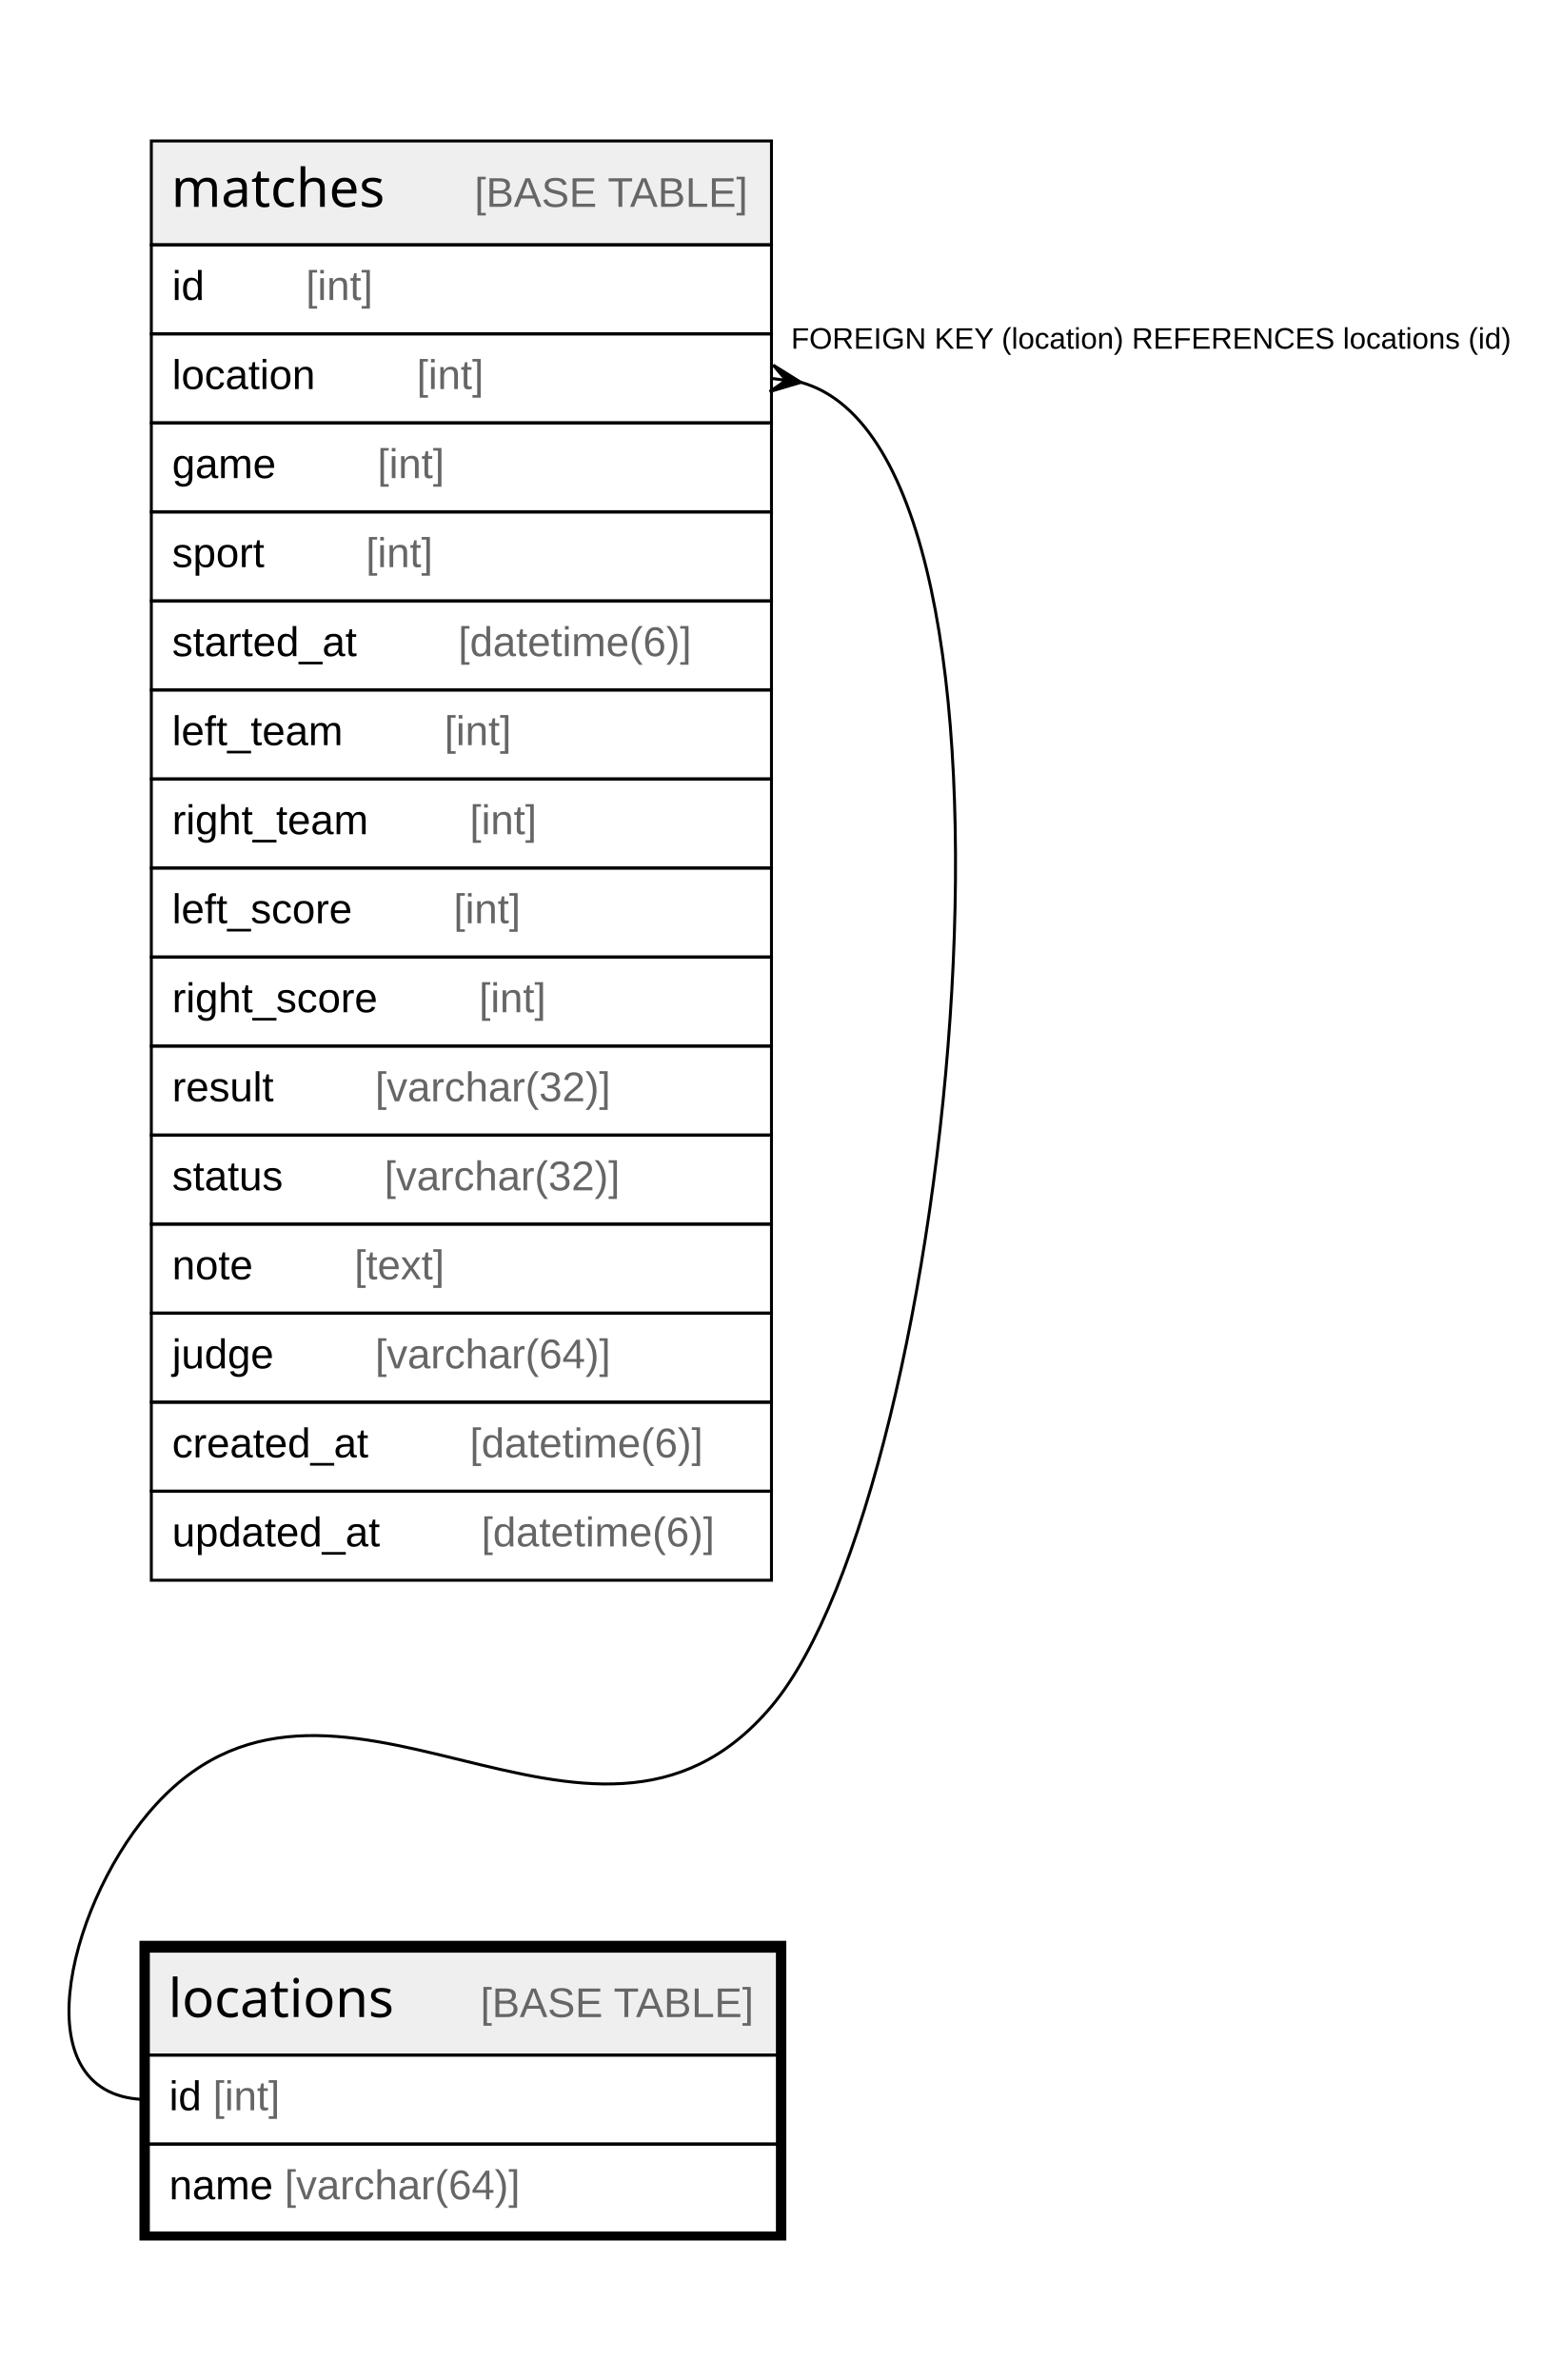
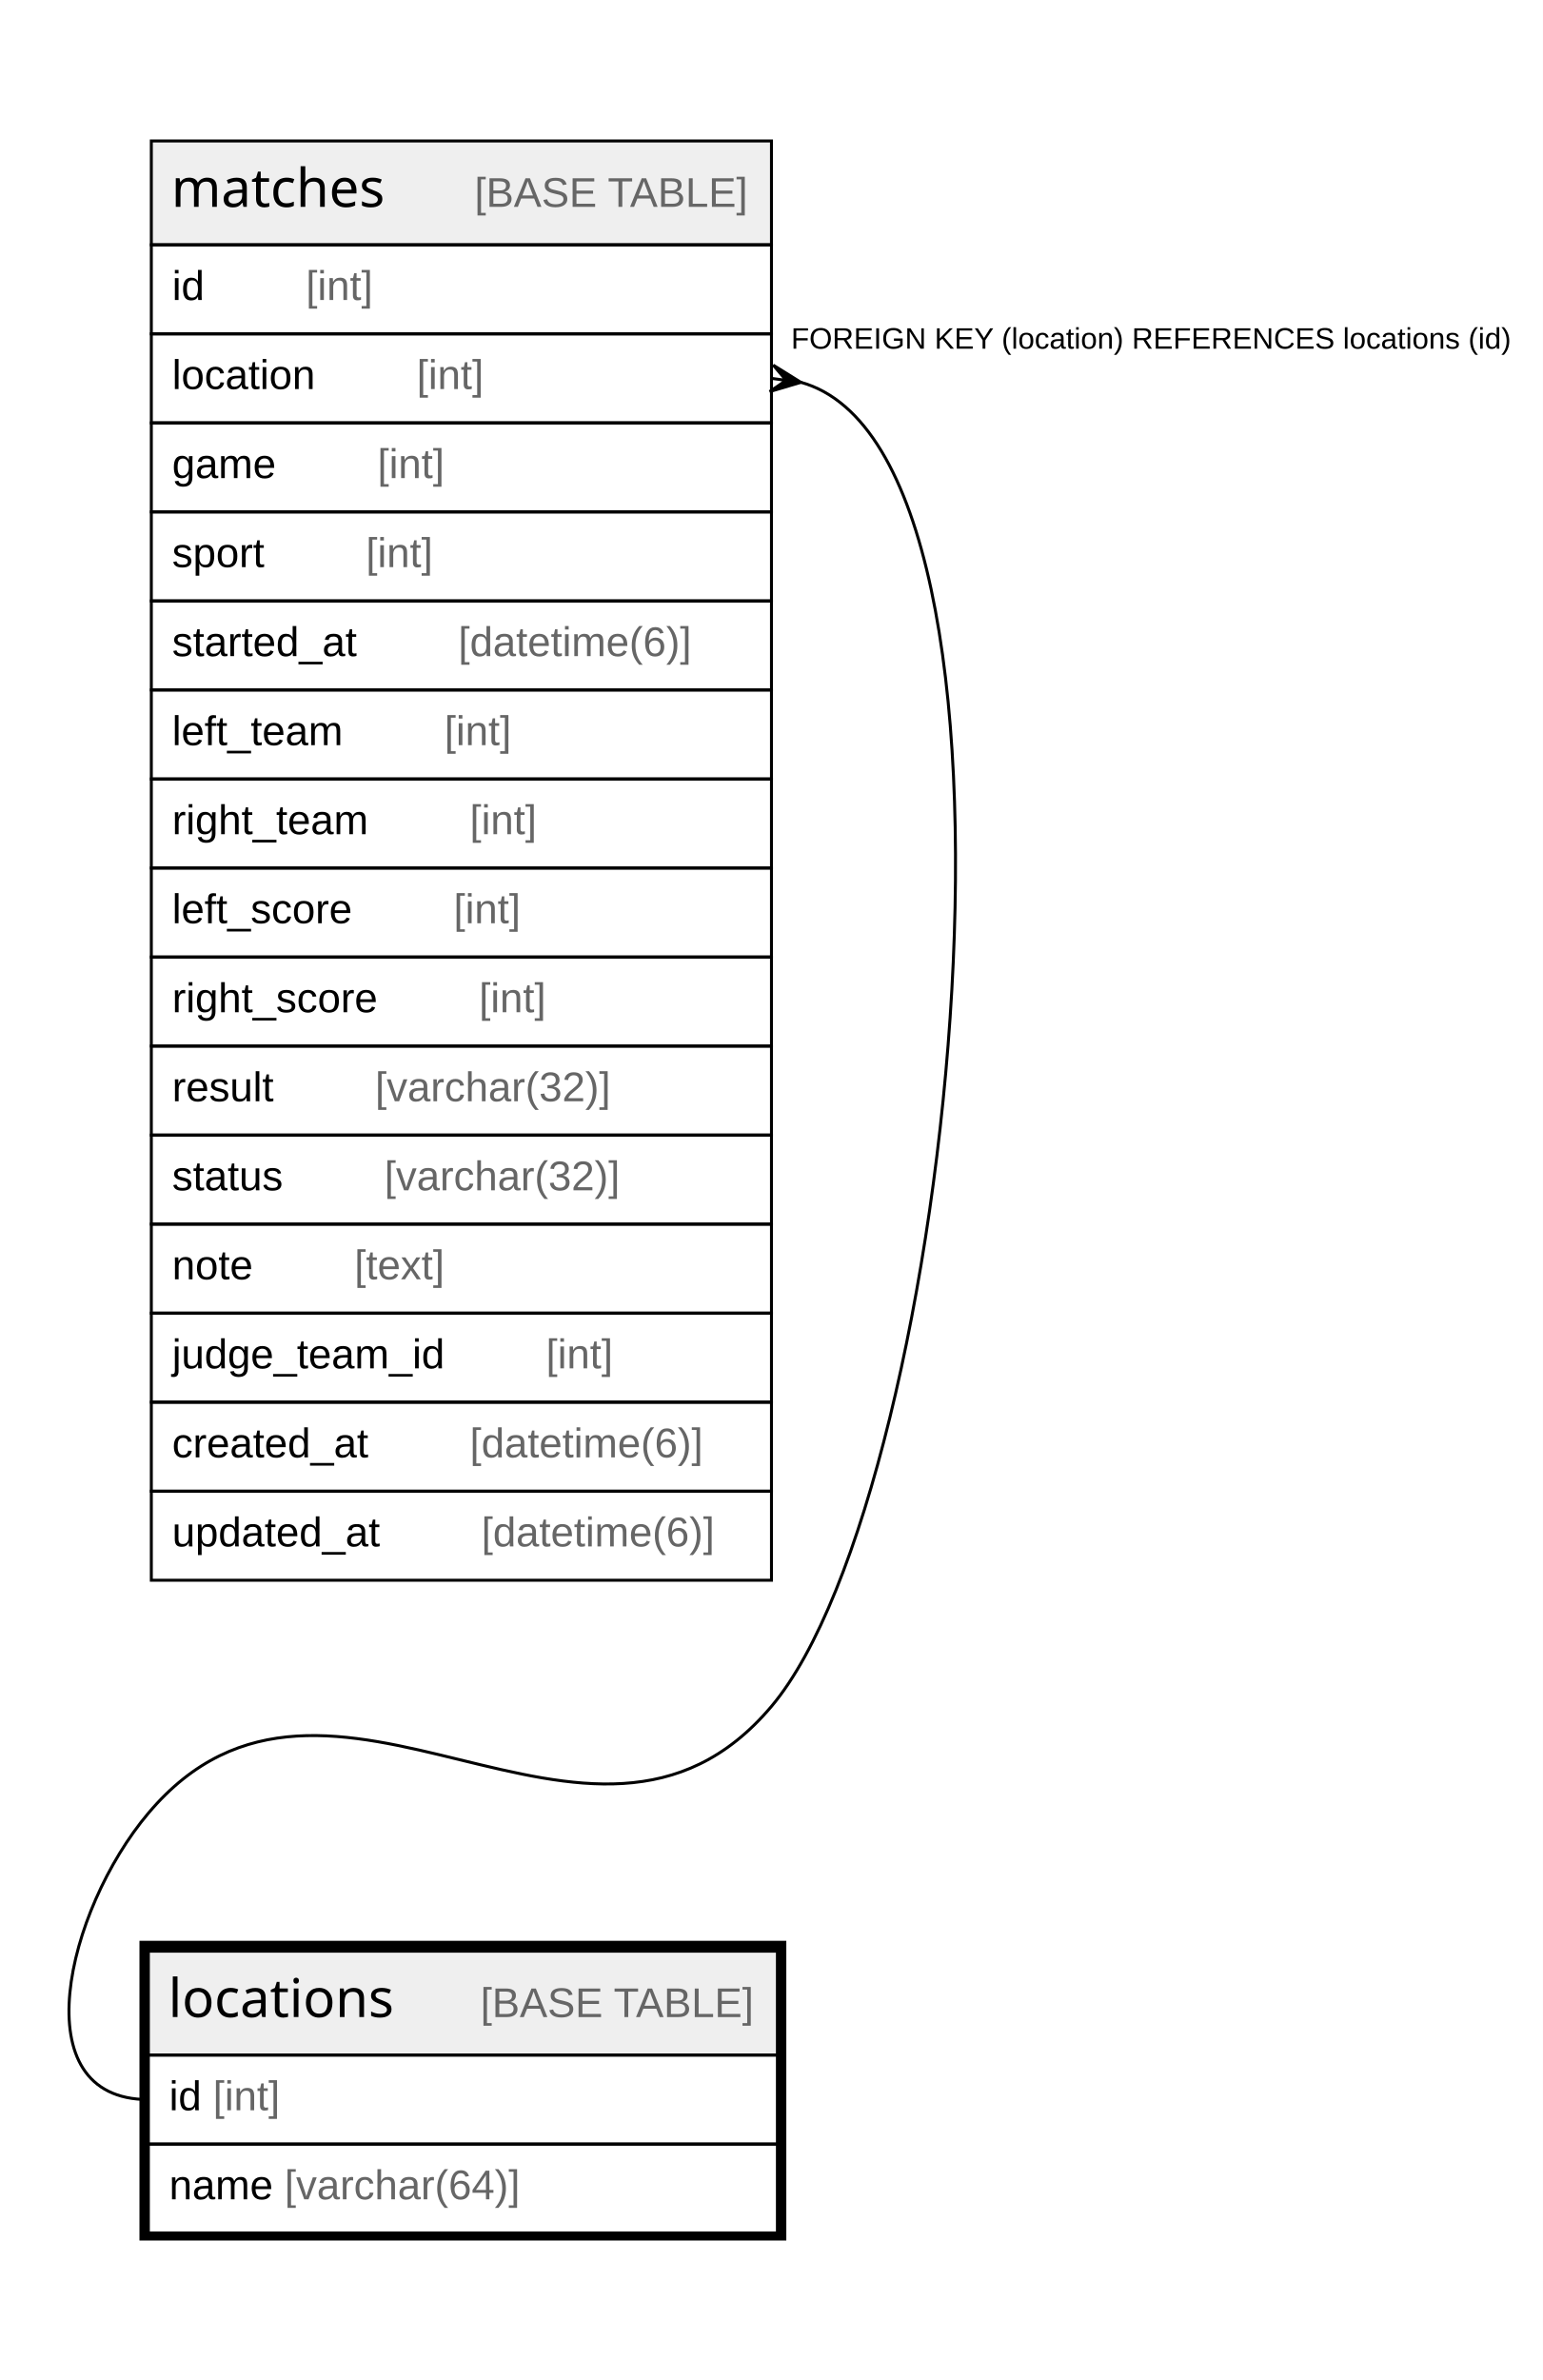
<svg xmlns="http://www.w3.org/2000/svg" width="520pt" height="802pt" viewBox="0.00 0.00 520.00 802.00">
  <g id="graph0" class="graph" transform="scale(1 1) rotate(0) translate(4 798)">
    <polygon fill="#ffffff" stroke="transparent" points="-4,4 -4,-798 516,-798 516,4 -4,4" />
    <g id="node1" class="node">
      <polygon fill="#efefef" stroke="transparent" points="46,-105.5 46,-140.5 258,-140.5 258,-105.5 46,-105.5" />
      <polygon fill="none" stroke="#000000" points="46,-105.5 46,-140.5 258,-140.5 258,-105.5 46,-105.5" />
      <text text-anchor="start" x="52.708" y="-118.3" font-family="Arial Bold" font-size="18.00" fill="#000000">locations</text>
      <text text-anchor="start" x="123.724" y="-118.3" font-family="Arial" font-size="14.00" fill="#000000">    </text>
      <text text-anchor="start" x="157.929" y="-118.3" font-family="Arial" font-size="14.00" fill="#666666">[BASE TABLE]</text>
      <polygon fill="none" stroke="#000000" points="46,-75.5 46,-105.5 258,-105.5 258,-75.5 46,-75.5" />
      <text text-anchor="start" x="53" y="-86.9" font-family="Arial" font-size="14.00" fill="#000000">id </text>
      <text text-anchor="start" x="67.78" y="-86.9" font-family="Arial" font-size="14.00" fill="#666666">[int]</text>
      <polygon fill="none" stroke="#000000" points="46,-45.5 46,-75.5 258,-75.5 258,-45.5 46,-45.5" />
      <text text-anchor="start" x="53" y="-56.9" font-family="Arial" font-size="14.00" fill="#000000">name </text>
      <text text-anchor="start" x="91.899" y="-56.9" font-family="Arial" font-size="14.00" fill="#666666">[varchar(64)]</text>
      <polygon fill="none" stroke="#000000" stroke-width="3" points="44.5,-44.5 44.5,-142.5 259.5,-142.5 259.5,-44.5 44.5,-44.5" />
    </g>
    <g id="node2" class="node">
      <polygon fill="#efefef" stroke="transparent" points="47,-715.5 47,-750.5 256,-750.5 256,-715.5 47,-715.5" />
      <polygon fill="none" stroke="#000000" points="47,-715.5 47,-750.5 256,-750.5 256,-715.5 47,-715.5" />
      <text text-anchor="start" x="53.709" y="-728.3" font-family="Arial Bold" font-size="18.00" fill="#000000">matches</text>
      <text text-anchor="start" x="121.722" y="-728.3" font-family="Arial" font-size="14.00" fill="#000000">    </text>
      <text text-anchor="start" x="155.927" y="-728.3" font-family="Arial" font-size="14.00" fill="#666666">[BASE TABLE]</text>
      <polygon fill="none" stroke="#000000" points="47,-685.5 47,-715.5 256,-715.5 256,-685.5 47,-685.5" />
      <text text-anchor="start" x="54" y="-696.9" font-family="Arial" font-size="14.00" fill="#000000">id    </text>
      <text text-anchor="start" x="99.094" y="-696.9" font-family="Arial" font-size="14.00" fill="#666666">[int]</text>
      <polygon fill="none" stroke="#000000" points="47,-655.5 47,-685.5 256,-685.5 256,-655.5 47,-655.5" />
      <text text-anchor="start" x="54" y="-666.9" font-family="Arial" font-size="14.00" fill="#000000">location    </text>
      <text text-anchor="start" x="136.439" y="-666.9" font-family="Arial" font-size="14.00" fill="#666666">[int]</text>
      <polygon fill="none" stroke="#000000" points="47,-625.5 47,-655.5 256,-655.5 256,-625.5 47,-625.5" />
      <text text-anchor="start" x="54" y="-636.9" font-family="Arial" font-size="14.00" fill="#000000">game    </text>
      <text text-anchor="start" x="123.213" y="-636.9" font-family="Arial" font-size="14.00" fill="#666666">[int]</text>
      <polygon fill="none" stroke="#000000" points="47,-595.5 47,-625.5 256,-625.5 256,-595.5 47,-595.5" />
      <text text-anchor="start" x="54" y="-606.9" font-family="Arial" font-size="14.00" fill="#000000">sport    </text>
      <text text-anchor="start" x="119.321" y="-606.9" font-family="Arial" font-size="14.00" fill="#666666">[int]</text>
      <polygon fill="none" stroke="#000000" points="47,-565.5 47,-595.5 256,-595.5 256,-565.5 47,-565.5" />
      <text text-anchor="start" x="54" y="-576.9" font-family="Arial" font-size="14.00" fill="#000000">started_at    </text>
      <text text-anchor="start" x="150.45" y="-576.9" font-family="Arial" font-size="14.00" fill="#666666">[datetime(6)]</text>
      <polygon fill="none" stroke="#000000" points="47,-535.5 47,-565.5 256,-565.5 256,-535.5 47,-535.5" />
      <text text-anchor="start" x="54" y="-546.9" font-family="Arial" font-size="14.00" fill="#000000">left_team    </text>
      <text text-anchor="start" x="145.774" y="-546.9" font-family="Arial" font-size="14.00" fill="#666666">[int]</text>
      <polygon fill="none" stroke="#000000" points="47,-505.5 47,-535.5 256,-535.5 256,-505.5 47,-505.5" />
      <text text-anchor="start" x="54" y="-516.9" font-family="Arial" font-size="14.00" fill="#000000">right_team    </text>
      <text text-anchor="start" x="154.327" y="-516.9" font-family="Arial" font-size="14.00" fill="#666666">[int]</text>
      <polygon fill="none" stroke="#000000" points="47,-475.5 47,-505.5 256,-505.5 256,-475.5 47,-475.5" />
      <text text-anchor="start" x="54" y="-486.9" font-family="Arial" font-size="14.00" fill="#000000">left_score    </text>
      <text text-anchor="start" x="148.884" y="-486.9" font-family="Arial" font-size="14.00" fill="#666666">[int]</text>
      <polygon fill="none" stroke="#000000" points="47,-445.5 47,-475.5 256,-475.5 256,-445.5 47,-445.5" />
      <text text-anchor="start" x="54" y="-456.9" font-family="Arial" font-size="14.00" fill="#000000">right_score    </text>
      <text text-anchor="start" x="157.436" y="-456.9" font-family="Arial" font-size="14.00" fill="#666666">[int]</text>
      <polygon fill="none" stroke="#000000" points="47,-415.5 47,-445.5 256,-445.5 256,-415.5 47,-415.5" />
      <text text-anchor="start" x="54" y="-426.9" font-family="Arial" font-size="14.00" fill="#000000">result    </text>
      <text text-anchor="start" x="122.428" y="-426.9" font-family="Arial" font-size="14.00" fill="#666666">[varchar(32)]</text>
      <polygon fill="none" stroke="#000000" points="47,-385.5 47,-415.5 256,-415.5 256,-385.5 47,-385.5" />
      <text text-anchor="start" x="54" y="-396.9" font-family="Arial" font-size="14.00" fill="#000000">status    </text>
      <text text-anchor="start" x="125.551" y="-396.9" font-family="Arial" font-size="14.00" fill="#666666">[varchar(32)]</text>
      <polygon fill="none" stroke="#000000" points="47,-355.5 47,-385.5 256,-385.5 256,-355.5 47,-355.5" />
      <text text-anchor="start" x="54" y="-366.9" font-family="Arial" font-size="14.00" fill="#000000">note    </text>
      <text text-anchor="start" x="115.443" y="-366.9" font-family="Arial" font-size="14.00" fill="#666666">[text]</text>
      <polygon fill="none" stroke="#000000" points="47,-325.5 47,-355.5 256,-355.5 256,-325.5 47,-325.5" />
-       <text text-anchor="start" x="54" y="-336.9" font-family="Arial" font-size="14.00" fill="#000000">judge    </text>
-       <text text-anchor="start" x="122.442" y="-336.9" font-family="Arial" font-size="14.00" fill="#666666">[varchar(64)]</text>
+       <text text-anchor="start" x="54" y="-336.9" font-family="Arial" font-size="14.00" fill="#000000">judge_team_id    </text>
+       <text text-anchor="start" x="180.013" y="-336.9" font-family="Arial" font-size="14.00" fill="#666666">[int]</text>
      <polygon fill="none" stroke="#000000" points="47,-295.5 47,-325.5 256,-325.5 256,-295.5 47,-295.5" />
      <text text-anchor="start" x="54" y="-306.9" font-family="Arial" font-size="14.00" fill="#000000">created_at    </text>
      <text text-anchor="start" x="154.342" y="-306.9" font-family="Arial" font-size="14.00" fill="#666666">[datetime(6)]</text>
      <polygon fill="none" stroke="#000000" points="47,-265.5 47,-295.5 256,-295.5 256,-265.5 47,-265.5" />
      <text text-anchor="start" x="54" y="-276.9" font-family="Arial" font-size="14.00" fill="#000000">updated_at    </text>
      <text text-anchor="start" x="158.247" y="-276.9" font-family="Arial" font-size="14.00" fill="#666666">[datetime(6)]</text>
    </g>
    <g id="edge1" class="edge">
      <path fill="none" stroke="#000000" d="M265.993,-669.152C352.924,-644.746 317.849,-296.354 256,-223 194.959,-150.605 107.041,-259.396 46,-187 18.354,-154.211 3.111,-90.5 46,-90.5" />
      <polygon fill="#000000" stroke="#000000" points="265.91,-669.163 255.398,-666.04 260.955,-669.831 256,-670.5 256,-670.5 256,-670.5 260.955,-669.831 256.602,-674.96 265.91,-669.163 265.91,-669.163" />
      <text text-anchor="start" x="262.608" y="-680.5" font-family="Arial" font-size="10.00" fill="#000000">FOREIGN KEY (location) REFERENCES locations (id)</text>
    </g>
  </g>
</svg>
